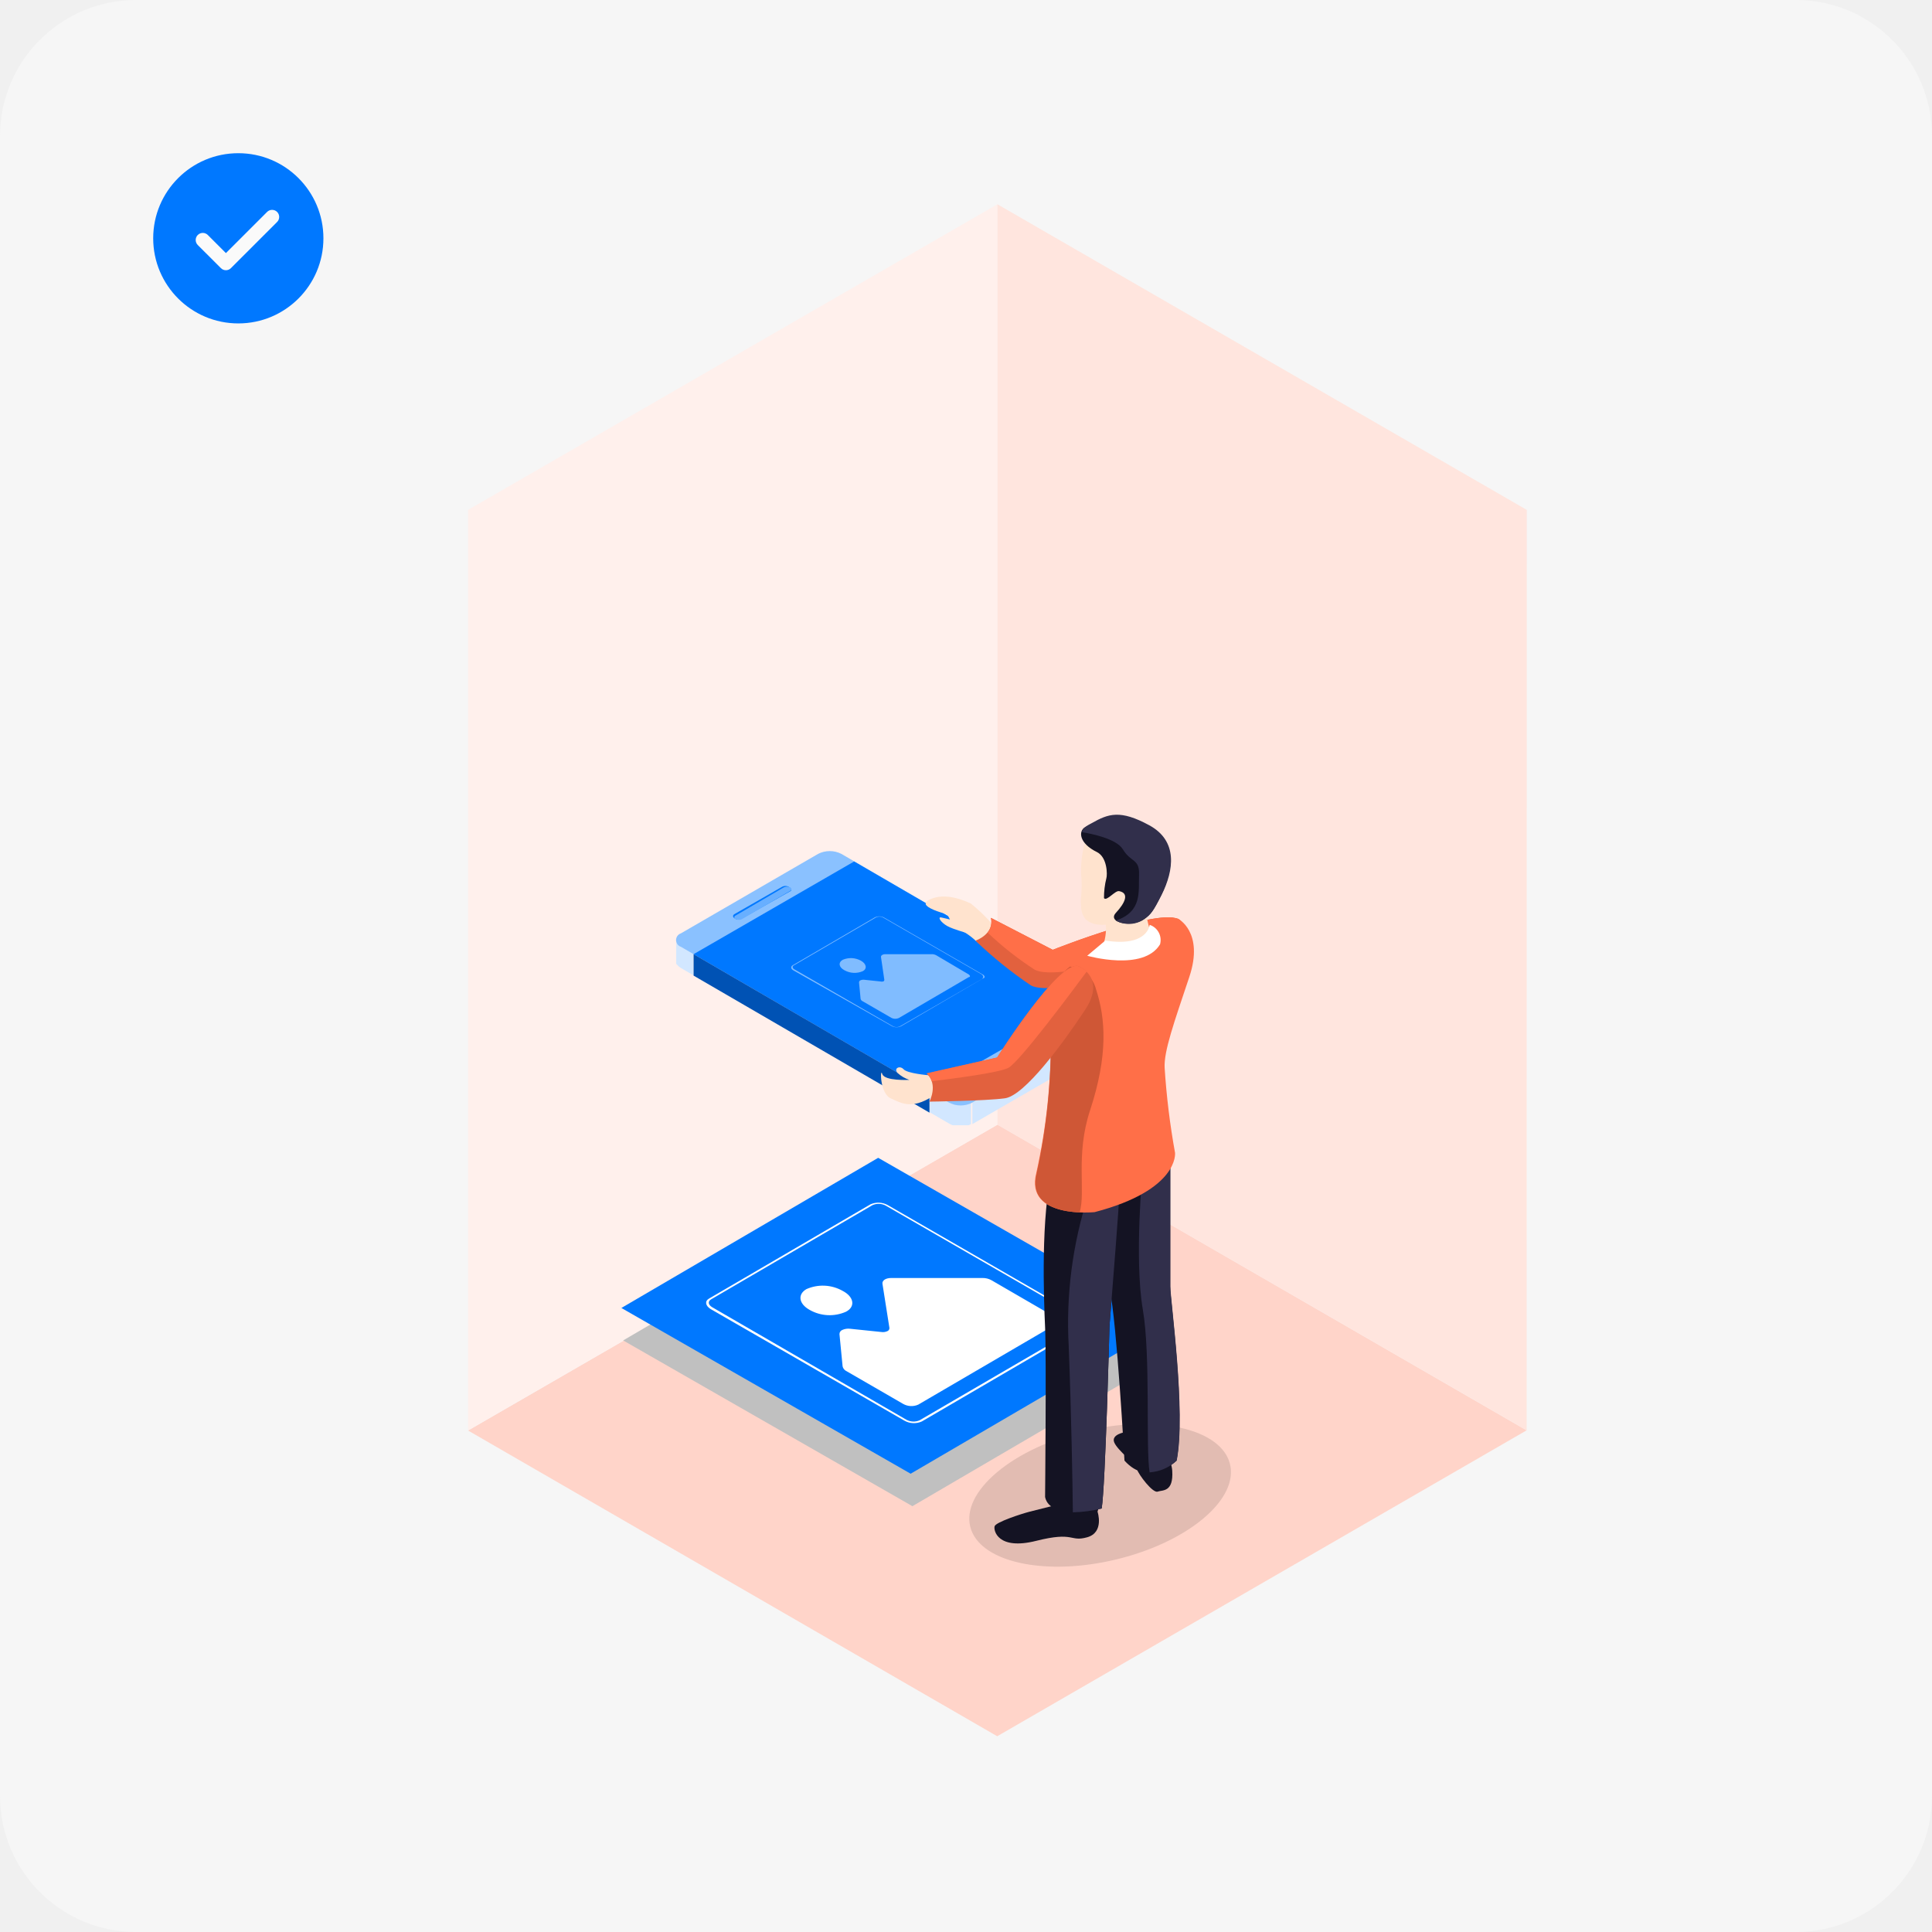
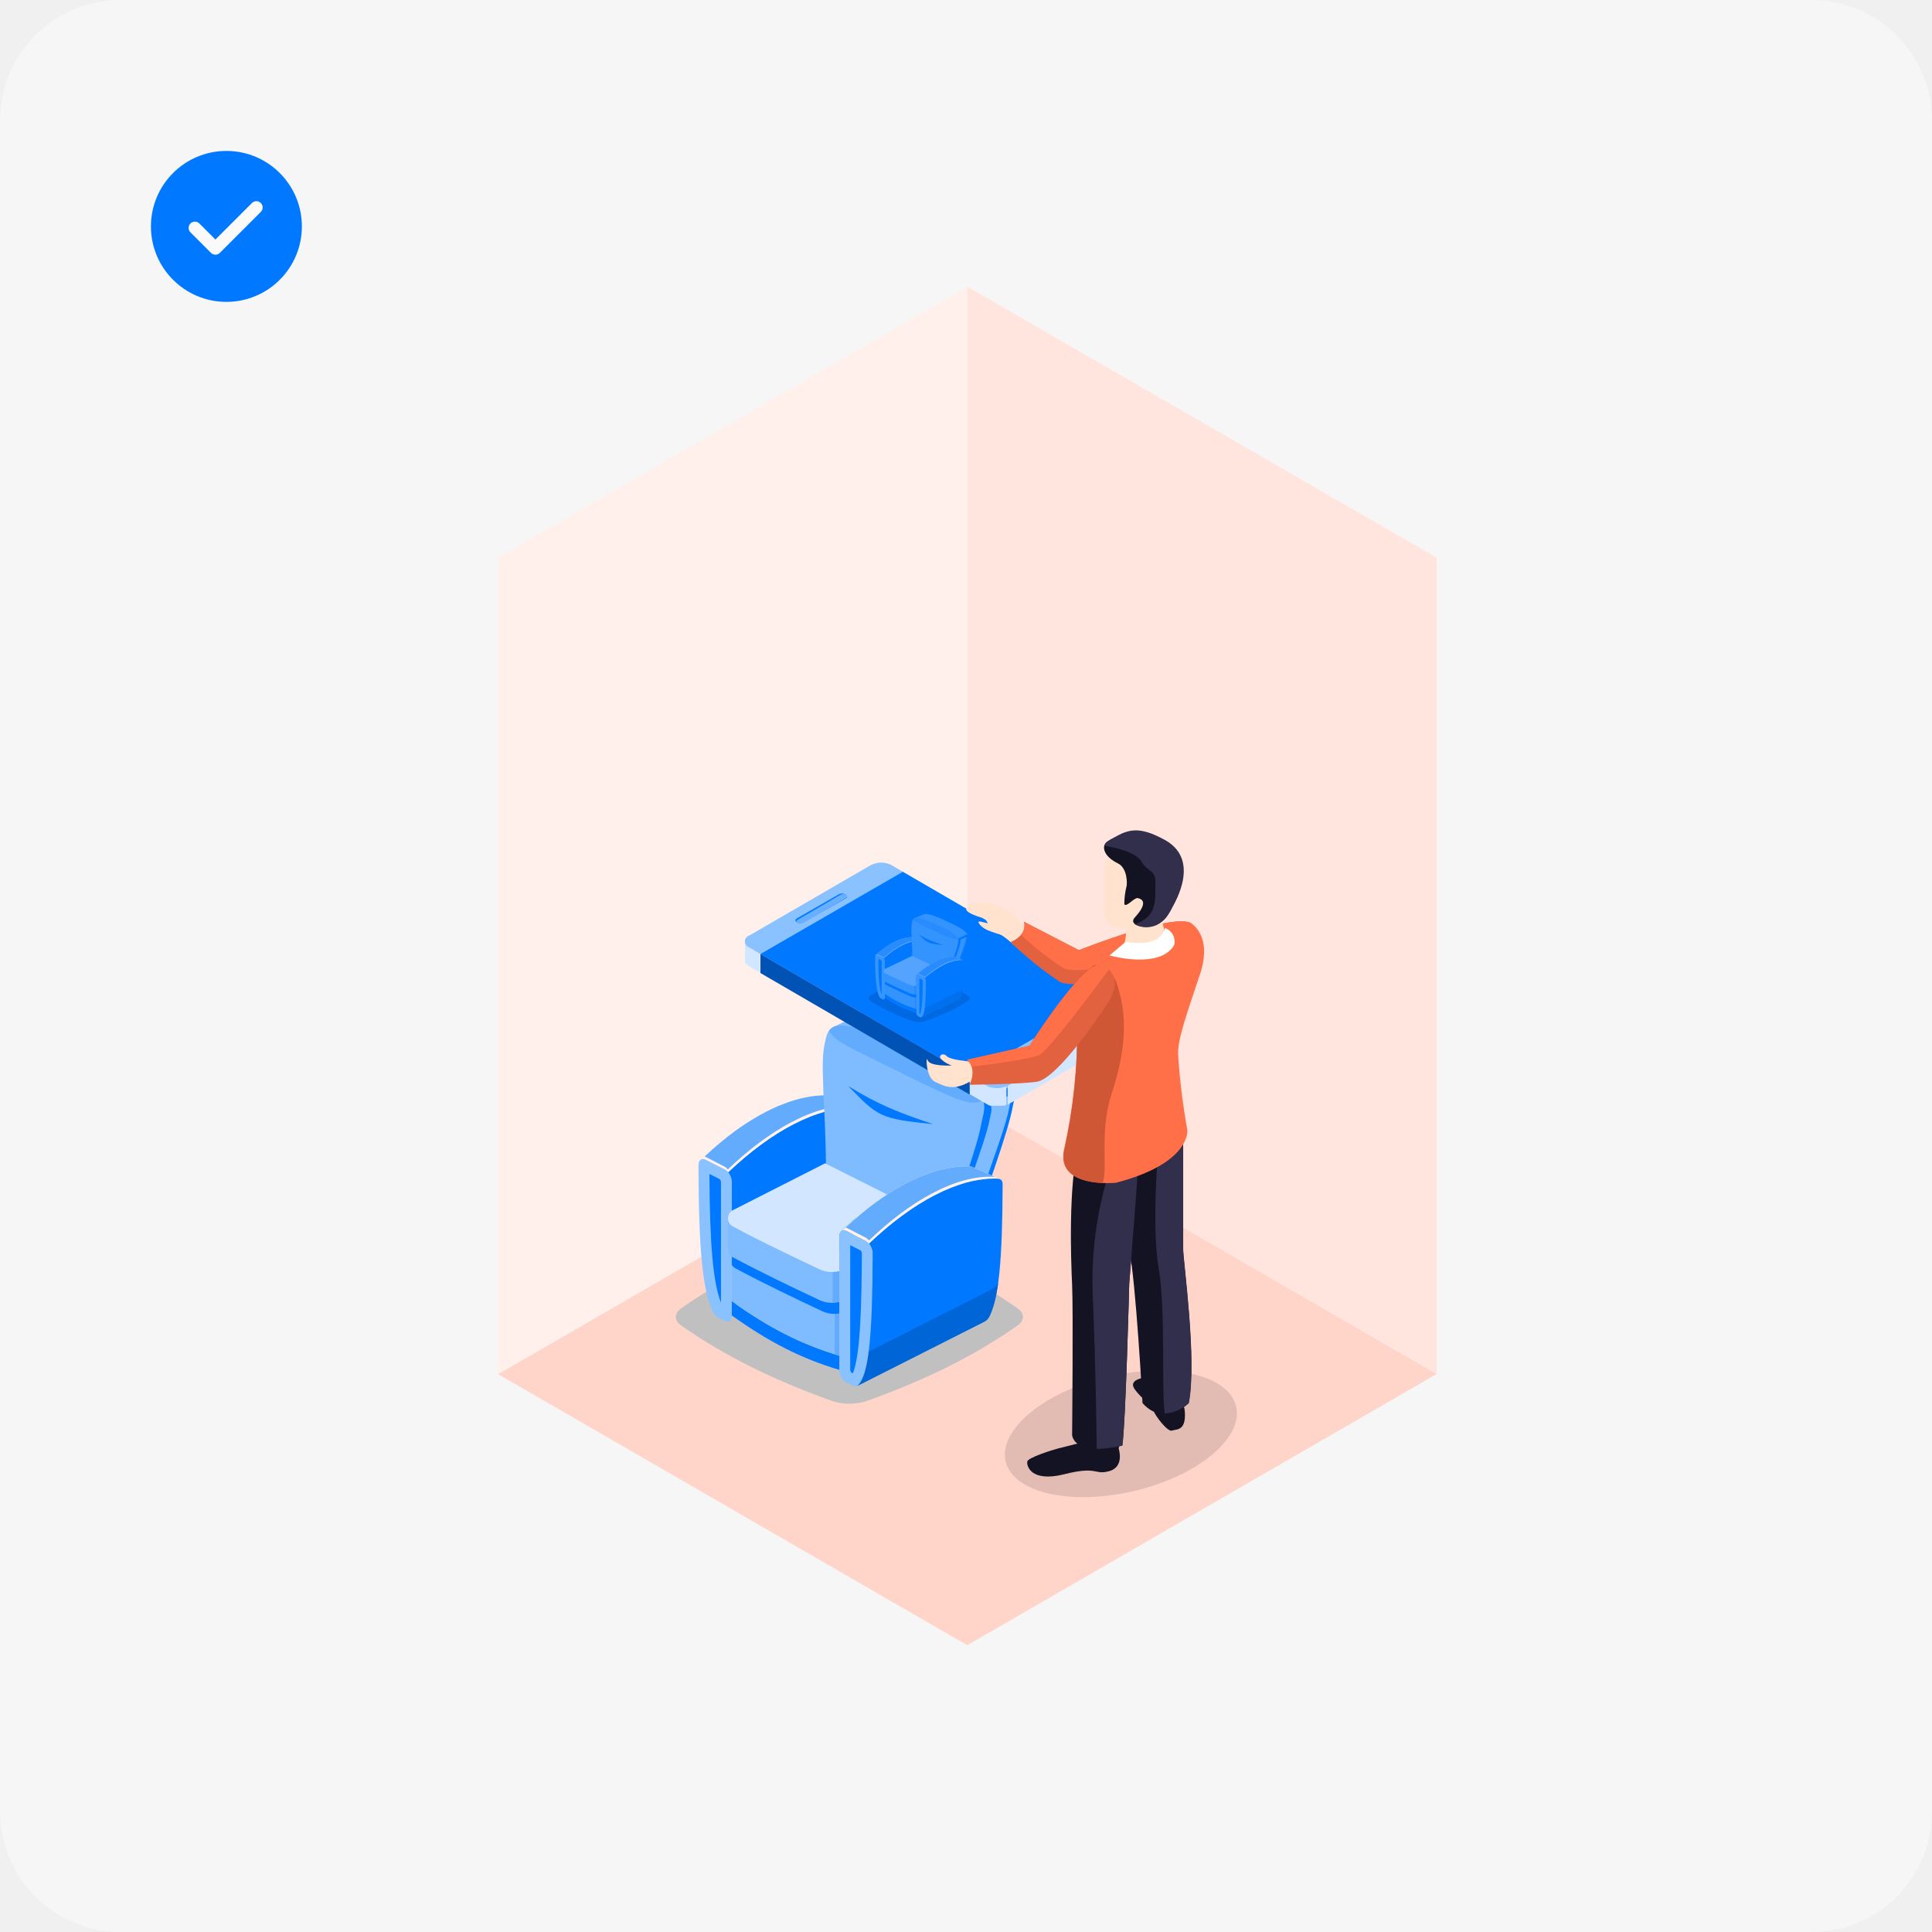
- <svg xmlns="http://www.w3.org/2000/svg" width="100%" viewBox="0 0 227 227" fill="none">
-   <rect width="227" height="227" rx="16" fill="#F6F6F6" />
+ <svg xmlns="http://www.w3.org/2000/svg" width="100%" viewBox="0 0 256 256" fill="none">
+   <rect width="256" height="256" rx="16" fill="#F6F6F6" />
  <g clip-path="url(#clip0)">
-     <path fill-rule="evenodd" clip-rule="evenodd" d="M55 168.081L117.205 132.137L179.373 168.056L117.168 204L55 168.081Z" fill="#FFD4C9" />
-     <path fill-rule="evenodd" clip-rule="evenodd" d="M55 59.907L117.192 24V132.149L55 168.056V59.907Z" fill="#FFF0EC" />
-     <path fill-rule="evenodd" clip-rule="evenodd" d="M179.373 168.056L117.192 132.149V24L179.385 59.907L179.373 168.056Z" fill="#FFE5DE" />
-     <path d="M103.378 139.851L137.365 159.327L107.204 176.969L73.217 157.493L103.378 139.851Z" fill="#C0C0C0" />
-     <path d="M79.452 110.461C79.442 110.526 79.442 110.591 79.452 110.656C79.476 110.721 79.509 110.783 79.549 110.84C79.596 110.903 79.649 110.96 79.708 111.011L79.843 111.109L79.965 111.194L81.457 112.062V114.581L79.965 113.713L79.867 113.639L79.733 113.542L79.611 113.407L79.452 113.248V113.175C79.448 113.138 79.448 113.101 79.452 113.065V110.571V110.461Z" fill="#D2E7FF" />
-     <path d="M130.372 120.241C130.528 120.17 130.662 120.06 130.761 119.92C130.859 119.78 130.919 119.617 130.934 119.447V121.965C130.918 122.137 130.856 122.301 130.755 122.441C130.654 122.58 130.518 122.691 130.36 122.76L114.246 132.076V129.557L130.372 120.241Z" fill="#D2E7FF" />
-     <path d="M111.52 129.557C111.641 129.626 111.768 129.684 111.899 129.728H113.525L113.794 129.643L114.088 129.508V132.076L113.806 132.21H111.936C111.804 132.165 111.678 132.108 111.557 132.039L109.246 130.694V128.212L111.52 129.557Z" fill="#D2E7FF" />
-     <path d="M80.002 109.666C79.836 109.721 79.692 109.827 79.59 109.969C79.489 110.11 79.434 110.28 79.434 110.455C79.434 110.629 79.489 110.799 79.59 110.94C79.692 111.082 79.836 111.188 80.002 111.243L81.493 112.111L109.197 128.212L111.507 129.557C111.93 129.773 112.397 129.885 112.871 129.885C113.345 129.885 113.812 129.773 114.234 129.557L130.372 120.241C130.537 120.186 130.681 120.08 130.783 119.939C130.885 119.797 130.94 119.627 130.94 119.453C130.94 119.278 130.885 119.108 130.783 118.967C130.681 118.825 130.537 118.719 130.372 118.664L98.854 100.325C98.432 100.11 97.965 99.997 97.491 99.997C97.017 99.997 96.549 100.11 96.127 100.325L80.002 109.666Z" fill="#8AC1FF" />
-     <path d="M81.493 112.111L109.209 128.213L128.073 117.319L100.358 101.218L81.493 112.111Z" fill="#0078FF" />
-     <path d="M86.273 107.416C86.078 107.539 86.066 107.771 86.359 107.93C86.457 107.996 86.569 108.038 86.686 108.05C86.803 108.063 86.922 108.047 87.031 108.003L92.9 104.69C93.108 104.568 92.9 104.299 92.643 104.177C92.531 104.121 92.408 104.092 92.282 104.092C92.157 104.092 92.034 104.121 91.922 104.177L86.273 107.416Z" fill="#0078FF" />
-     <path d="M86.445 107.563C86.397 107.575 86.354 107.602 86.324 107.641C86.293 107.68 86.276 107.728 86.276 107.777C86.276 107.826 86.293 107.874 86.324 107.913C86.354 107.952 86.397 107.979 86.445 107.991C86.559 108.048 86.684 108.078 86.812 108.078C86.939 108.078 87.065 108.048 87.178 107.991L92.815 104.69C92.863 104.678 92.905 104.651 92.936 104.612C92.966 104.573 92.983 104.525 92.983 104.476C92.983 104.427 92.966 104.379 92.936 104.34C92.905 104.301 92.863 104.274 92.815 104.262C92.703 104.206 92.579 104.177 92.454 104.177C92.329 104.177 92.205 104.206 92.093 104.262L86.445 107.563Z" fill="#68AFFF" />
-     <path d="M81.493 112.111V114.63L109.209 130.731V128.212L81.493 112.111Z" fill="#0052B4" />
-     <path d="M116.605 108.602C115.833 107.712 114.982 106.894 114.063 106.157C113.488 105.9 111.104 104.751 109.172 105.717C108.133 106.23 109.368 106.817 111.018 107.282C111.439 107.312 111.845 107.451 112.196 107.684C112.548 107.918 112.832 108.238 113.023 108.614C113.59 109.505 114.31 110.287 115.151 110.925C115.725 111.341 116.605 108.602 116.605 108.602Z" fill="#FFE3CE" />
-     <path d="M115.029 110.876C114.306 110.168 113.482 109.57 112.583 109.104C111.495 108.749 111.752 107.551 111.006 107.343C109.723 106.989 108.671 106.512 108.769 106.121C109.723 106.463 110.664 105.436 112.755 107.05C113.838 108.034 114.787 109.156 115.579 110.387C115.31 110.803 115.249 111.035 115.029 110.876Z" fill="#FFE3CE" />
-     <path d="M115.664 110.253C115.664 110.253 112.522 109.36 111.605 108.957C110.688 108.553 110.223 107.881 110.456 107.795C110.688 107.71 113.451 108.774 113.549 107.722C113.61 107.135 115.248 110.033 115.664 110.253Z" fill="#FFE3CE" />
-     <path d="M138.784 108.285C138.784 108.285 140.74 111.341 136.338 113.04C131.937 114.74 123.294 116.916 121.142 115.791C118.818 114.226 116.634 112.463 114.613 110.522C114.613 110.522 116.838 109.788 116.435 107.844L123.697 111.598C123.697 111.598 137.475 106.121 138.784 108.285Z" fill="#E2613E" />
-     <path d="M138.783 108.285C137.463 106.121 123.684 111.598 123.684 111.598L116.422 107.844C116.5 108.143 116.507 108.456 116.441 108.758C116.375 109.06 116.239 109.342 116.043 109.58C117.746 111.199 119.596 112.657 121.569 113.933C123.721 115.082 132.328 112.881 136.741 111.182C137.716 110.877 138.571 110.274 139.186 109.458C139.13 109.044 138.993 108.646 138.783 108.285Z" fill="#FF6F48" />
+     <path fill-rule="evenodd" clip-rule="evenodd" d="M66 182.081L128.205 146.137L190.373 182.056L128.168 218L66 182.081Z" fill="#FFD4C9" />
+     <path fill-rule="evenodd" clip-rule="evenodd" d="M66 73.907L128.192 38V146.149L66 182.056V73.907Z" fill="#FFF0EC" />
+     <path fill-rule="evenodd" clip-rule="evenodd" d="M190.374 182.056L128.193 146.149V38L190.386 73.907L190.374 182.056Z" fill="#FFE5DE" />
+     <g clip-path="url(#clip1)">
+       <path d="M134.816 175.645C129.184 179.595 122.751 182.815 114.85 185.631C113.481 186.12 111.63 186.12 110.255 185.631C102.348 182.815 95.921 179.595 90.282 175.645C89.304 174.96 89.304 174.035 90.282 173.35C95.914 169.4 102.348 166.18 110.248 163.364C111.617 162.875 113.468 162.875 114.844 163.364C122.744 166.18 129.178 169.4 134.81 173.35C135.794 174.035 135.794 174.96 134.816 175.645Z" fill="#C0C0C0" />
+       <path d="M113.397 146.758C108.235 146.644 102.257 149.853 96.43 155.381L94.894 174.232L111.781 165.692C112.046 165.561 112.289 165.277 112.451 164.927C113.608 162.412 114.122 158.098 114.154 147.496C114.149 146.901 113.808 146.769 113.397 146.758Z" fill="#0078FF" />
+       <path d="M92.738 153.757C98.571 148.235 104.549 145.02 109.706 145.135C109.83 145.135 109.944 145.151 110.046 145.184C110.29 145.26 113.76 146.819 113.76 146.819C113.652 146.78 113.527 146.764 113.392 146.758C108.23 146.644 102.252 149.853 96.425 155.381L92.738 153.757Z" fill="#FFF2E5" />
+       <path d="M110.052 145.184C109.949 145.151 109.836 145.135 109.711 145.135C105.938 145.047 101.733 146.747 97.463 149.82C96.1 150.821 94.733 151.958 93.365 153.232C93.392 153.243 93.414 153.248 93.441 153.259L96.008 154.582C96.165 154.664 96.317 154.796 96.446 154.954C101.738 149.869 107.944 146.212 113.117 146.529C112.106 146.075 110.225 145.244 110.052 145.184Z" fill="#63ABFC" />
+       <path d="M93.479 153.658L96.046 154.96C96.56 155.217 96.976 155.96 96.976 156.616V174.309C96.976 174.965 96.56 175.288 96.046 175.031L95.181 174.593C94.889 174.446 94.619 174.134 94.441 173.746C93.149 170.946 92.587 166.162 92.549 154.391C92.549 153.729 92.965 153.401 93.479 153.658Z" fill="#8AC1FF" />
+       <path d="M95.533 172.625C94.49 169.913 94.058 165.085 93.998 155.555L95.371 156.25C95.441 156.321 95.533 156.507 95.533 156.622V172.625Z" fill="#0078FF" />
+       <path d="M125.035 137.464C118.765 134.397 116.046 133.686 114.706 134.107C114.522 134.167 110.495 136.021 110.36 136.124C109.722 136.606 128.403 164.347 128.403 164.347C130.841 157.486 133.614 149.782 134.16 146.753C134.706 143.735 136.257 142.948 125.035 137.464Z" fill="#7FBBFF" />
+       <path d="M119.631 151.16C124.058 157.896 128.404 164.353 128.404 164.353C130.842 157.491 133.615 149.788 134.161 146.759C134.382 145.523 134.771 144.659 134.388 143.697L119.631 151.16Z" fill="#0078FF" />
+       <path d="M121.019 139.405C109.797 133.921 109.77 135.742 109.187 138.76C108.603 141.778 109.77 150.755 109.349 158.645L124.36 166.239C126.797 159.378 129.457 152.073 129.997 149.05C130.549 146.021 132.241 144.889 121.019 139.405Z" fill="#7FBBFF" />
+       <path d="M130.252 145.774C129.69 144.304 127.528 142.587 121.02 139.405C113.095 135.534 110.755 135.304 109.857 136.567C110.366 137.89 112.739 138.858 118.939 141.936C126.587 145.736 128.89 146.737 130.252 145.774Z" fill="#63ABFC" />
+       <path d="M133.819 145.107L131.273 146.398C131.521 147.054 131.256 147.628 131.116 148.41C130.867 149.804 129.883 152.68 128.775 155.813C129.602 157.048 130.132 157.836 130.132 157.836C131.635 153.609 133.343 148.858 133.678 146.994C133.813 146.234 134.056 145.703 133.819 145.107Z" fill="#7FBBFF" />
+       <path d="M112.398 143.91C116.366 148.011 116.647 148.235 123.631 148.956C119.166 147.447 116.404 146.403 112.398 143.91Z" fill="#0078FF" />
+       <path d="M132.096 156.168C126.934 156.053 120.956 159.263 115.129 164.79L113.594 183.642L130.48 175.102C130.745 174.971 130.988 174.686 131.151 174.336C132.307 171.821 132.821 167.508 132.853 156.906C132.848 156.31 132.507 156.179 132.096 156.168Z" fill="#0078FF" />
+       <path d="M131.405 170.854L113.913 179.7L113.594 183.637L130.48 175.096C130.745 174.965 130.988 174.681 131.151 174.331C131.626 173.303 131.988 171.975 132.259 170.039C132.01 170.405 131.718 170.695 131.405 170.854Z" fill="#0065D6" />
+       <path d="M114.712 164.402L112.145 163.101C111.631 162.844 111.215 163.166 111.215 163.823V181.515C111.215 182.171 111.631 182.915 112.145 183.172L113.009 183.609C113.301 183.757 113.572 183.719 113.75 183.511C115.036 182.018 115.604 177.803 115.636 166.064C115.642 165.408 115.226 164.659 114.712 164.402Z" fill="#8AC1FF" />
+       <path d="M128.75 154.593C128.647 154.561 128.533 154.544 128.409 154.544C123.263 154.429 117.301 157.622 111.49 163.117C111.658 162.986 111.89 162.97 112.144 163.101L114.712 164.402C114.869 164.484 115.02 164.615 115.15 164.768C120.971 159.257 126.944 156.053 132.096 156.168C132.225 156.174 132.355 156.184 132.463 156.228C132.463 156.228 128.993 154.67 128.75 154.593Z" fill="#FFF2E5" />
+       <path d="M128.749 154.593C128.646 154.561 128.533 154.544 128.408 154.544C124.635 154.457 120.43 156.157 116.16 159.23C114.798 160.23 113.43 161.368 112.062 162.642C112.09 162.652 112.111 162.658 112.138 162.669L114.711 163.997C114.868 164.079 115.019 164.211 115.149 164.369C120.435 159.274 126.641 155.616 131.819 155.938C130.798 155.485 128.922 154.648 128.749 154.593Z" fill="#63ABFC" />
+       <path d="M112.82 181.881C112.75 181.81 112.658 181.624 112.658 181.51V164.992L114.037 165.687C114.107 165.758 114.199 165.955 114.199 166.059C114.177 172.68 114.015 179.602 113.004 181.974L112.82 181.881Z" fill="#0078FF" />
+       <path d="M111.214 179.634C106.214 178.147 101.971 175.998 96.971 172.428C96.971 173.177 96.971 173.555 96.971 174.309C101.971 177.874 106.214 180.023 111.214 181.515C111.214 180.761 111.214 180.389 111.214 179.634Z" fill="#0078FF" />
+       <path d="M111.214 172.171C106.36 169.908 102.106 167.814 96.971 164.965C96.971 165.714 96.971 171.674 96.971 172.428C101.971 175.993 106.214 178.142 111.214 179.634C111.214 178.885 111.214 172.926 111.214 172.171Z" fill="#7FBBFF" />
+       <path d="M110.588 171.876V179.437C110.799 179.503 111.004 179.569 111.215 179.629V172.171C111.004 172.073 110.799 171.974 110.588 171.876Z" fill="#63ABFC" />
+       <path d="M96.97 167.605C97.073 167.78 97.224 167.933 97.424 168.043C101.132 170.049 105.349 172.039 108.916 173.729C109.641 174.068 110.441 174.172 111.208 174.035C111.208 173.127 111.208 172.406 111.208 172.176C106.354 169.913 102.1 167.819 96.965 164.97C96.97 165.26 96.97 166.348 96.97 167.605Z" fill="#0078FF" />
+       <path d="M111.213 166.294L96.467 161.537C96.462 161.619 96.462 165.561 96.467 165.638C96.505 166.015 96.71 166.376 97.094 166.584C100.802 168.59 105.018 170.58 108.586 172.27C109.413 172.658 110.343 172.734 111.213 172.505V166.294Z" fill="#7FBBFF" />
+       <path d="M110.336 166.01V172.62C110.633 172.609 110.925 172.57 111.212 172.494V166.294L110.336 166.01Z" fill="#63ABFC" />
+       <path d="M111.213 163.822C111.213 163.527 111.299 163.303 111.44 163.166H111.434C113.467 161.242 115.515 159.596 117.542 158.278L109.331 154.145L97.115 160.351C96.25 160.788 96.234 162.035 97.088 162.499C100.796 164.506 105.013 166.496 108.58 168.185C109.407 168.574 110.337 168.65 111.207 168.421V163.822H111.213Z" fill="#D2E7FF" />
+     </g>
+     <path d="M98.718 124.763C98.709 124.828 98.709 124.894 98.718 124.959C98.743 125.024 98.776 125.086 98.816 125.142C98.862 125.206 98.915 125.263 98.975 125.314L99.109 125.411L99.232 125.497L100.723 126.365V128.884L99.232 128.015L99.134 127.942L98.999 127.844L98.877 127.71L98.718 127.551V127.478C98.715 127.441 98.715 127.404 98.718 127.368V124.873V124.763Z" fill="#D2E7FF" />
+     <path d="M149.639 134.544C149.795 134.473 149.929 134.362 150.028 134.223C150.127 134.083 150.187 133.92 150.202 133.749V136.268C150.186 136.439 150.124 136.604 150.023 136.743C149.922 136.883 149.785 136.993 149.627 137.062L133.514 146.378V143.86L149.639 134.544Z" fill="#D2E7FF" />
+     <path d="M130.788 143.86C130.908 143.929 131.035 143.986 131.167 144.031H132.793L133.062 143.946L133.355 143.811V146.378L133.074 146.513H131.203C131.072 146.468 130.945 146.41 130.824 146.342L128.514 144.997V142.515L130.788 143.86Z" fill="#D2E7FF" />
+     <path d="M99.269 123.969C99.104 124.024 98.96 124.13 98.858 124.271C98.756 124.413 98.701 124.583 98.701 124.757C98.701 124.932 98.756 125.102 98.858 125.243C98.96 125.385 99.104 125.491 99.269 125.546L100.761 126.414L128.464 142.515L130.775 143.86C131.197 144.076 131.664 144.188 132.138 144.188C132.612 144.188 133.079 144.076 133.501 143.86L149.639 134.544C149.805 134.489 149.949 134.383 150.051 134.241C150.153 134.1 150.207 133.93 150.207 133.755C150.207 133.581 150.153 133.411 150.051 133.269C149.949 133.128 149.805 133.022 149.639 132.967L118.121 114.628C117.699 114.413 117.232 114.3 116.758 114.3C116.284 114.3 115.817 114.413 115.395 114.628L99.269 123.969Z" fill="#8AC1FF" />
+     <path d="M100.762 126.414L128.478 142.515L147.342 131.622L119.626 115.521L100.762 126.414Z" fill="#0078FF" />
+     <path d="M105.542 121.719C105.346 121.841 105.334 122.074 105.628 122.233C105.725 122.299 105.837 122.34 105.955 122.353C106.072 122.366 106.19 122.35 106.3 122.306L112.168 118.993C112.376 118.871 112.168 118.602 111.912 118.479C111.8 118.423 111.676 118.394 111.551 118.394C111.426 118.394 111.302 118.423 111.19 118.479L105.542 121.719Z" fill="#0078FF" />
+     <path d="M105.712 121.866C105.663 121.877 105.621 121.905 105.59 121.944C105.56 121.982 105.543 122.03 105.543 122.08C105.543 122.129 105.56 122.177 105.59 122.216C105.621 122.255 105.663 122.282 105.712 122.294C105.825 122.351 105.951 122.38 106.078 122.38C106.206 122.38 106.331 122.351 106.445 122.294L112.081 118.993C112.129 118.981 112.172 118.954 112.203 118.915C112.233 118.876 112.25 118.828 112.25 118.779C112.25 118.729 112.233 118.681 112.203 118.643C112.172 118.604 112.129 118.576 112.081 118.565C111.969 118.509 111.846 118.48 111.72 118.48C111.595 118.48 111.472 118.509 111.36 118.565L105.712 121.866Z" fill="#68AFFF" />
+     <path d="M100.762 126.414V128.932L128.478 145.034V142.515L100.762 126.414Z" fill="#0052B4" />
+     <g opacity="0.4" clip-path="url(#clip2)">
+       <path d="M128.285 132.592C126.642 133.682 124.766 134.57 122.462 135.347C122.062 135.482 121.522 135.482 121.121 135.347C118.815 134.57 116.94 133.682 115.296 132.592C115.011 132.403 115.011 132.148 115.296 131.959C116.939 130.87 118.815 129.981 121.119 129.204C121.519 129.07 122.059 129.07 122.46 129.204C124.764 129.981 126.64 130.87 128.283 131.959C128.57 132.148 128.57 132.403 128.285 132.592Z" fill="#0052B4" />
+       <path d="M122.037 124.624C120.532 124.592 118.788 125.477 117.088 127.002L116.641 132.203L121.566 129.847C121.643 129.811 121.714 129.732 121.761 129.636C122.099 128.942 122.249 127.752 122.258 124.827C122.256 124.663 122.157 124.627 122.037 124.624Z" fill="#0078FF" />
+       <path d="M116.012 126.554C117.713 125.031 119.457 124.144 120.961 124.176C120.997 124.176 121.03 124.18 121.06 124.189C121.131 124.21 122.143 124.64 122.143 124.64C122.111 124.63 122.075 124.625 122.036 124.624C120.53 124.592 118.786 125.477 117.087 127.002L116.012 126.554Z" fill="#FFF2E5" />
+       <path d="M121.062 124.189C121.032 124.18 120.999 124.176 120.963 124.176C119.862 124.152 118.636 124.621 117.39 125.468C116.993 125.744 116.594 126.058 116.195 126.409C116.203 126.412 116.21 126.414 116.217 126.417L116.966 126.782C117.012 126.805 117.056 126.841 117.094 126.885C118.637 125.482 120.447 124.473 121.956 124.56C121.661 124.435 121.113 124.206 121.062 124.189Z" fill="#63ABFC" />
+       <path d="M116.228 126.527L116.977 126.886C117.127 126.957 117.248 127.162 117.248 127.343V132.224C117.248 132.405 117.127 132.494 116.977 132.423L116.725 132.302C116.64 132.262 116.561 132.176 116.509 132.068C116.132 131.296 115.968 129.976 115.957 126.729C115.957 126.547 116.078 126.456 116.228 126.527Z" fill="#8AC1FF" />
+       <path d="M116.827 131.759C116.522 131.011 116.396 129.679 116.379 127.051L116.779 127.242C116.8 127.262 116.827 127.313 116.827 127.345V131.759Z" fill="#0078FF" />
+       <path d="M125.434 122.06C123.605 121.213 122.812 121.017 122.421 121.134C122.367 121.15 121.193 121.661 121.153 121.69C120.967 121.823 126.416 129.476 126.416 129.476C127.127 127.583 127.936 125.458 128.095 124.622C128.254 123.79 128.706 123.572 125.434 122.06Z" fill="#7FBBFF" />
+       <path d="M123.855 125.838C125.147 127.696 126.414 129.477 126.414 129.477C127.125 127.584 127.934 125.459 128.093 124.624C128.158 124.283 128.271 124.045 128.16 123.779L123.855 125.838Z" fill="#0078FF" />
+       <path d="M124.262 122.595C120.989 121.082 120.981 121.584 120.81 122.417C120.64 123.25 120.981 125.726 120.858 127.903L125.236 129.998C125.947 128.105 126.723 126.09 126.88 125.256C127.041 124.42 127.535 124.108 124.262 122.595Z" fill="#7FBBFF" />
+       <path d="M126.954 124.352C126.79 123.947 126.16 123.473 124.261 122.595C121.95 121.527 121.268 121.464 121.006 121.812C121.154 122.177 121.846 122.444 123.655 123.293C125.885 124.342 126.557 124.618 126.954 124.352Z" fill="#63ABFC" />
+       <path d="M127.994 124.168L127.252 124.524C127.324 124.705 127.247 124.864 127.206 125.079C127.134 125.464 126.847 126.257 126.523 127.121C126.765 127.462 126.919 127.679 126.919 127.679C127.357 126.514 127.856 125.203 127.953 124.689C127.993 124.479 128.064 124.333 127.994 124.168Z" fill="#7FBBFF" />
+       <path d="M121.746 123.838C122.903 124.969 122.985 125.031 125.022 125.23C123.72 124.814 122.914 124.526 121.746 123.838Z" fill="#0078FF" />
+       <path d="M127.49 127.219C125.985 127.188 124.241 128.073 122.541 129.598L122.094 134.798L127.019 132.442C127.096 132.406 127.167 132.328 127.214 132.231C127.552 131.537 127.702 130.347 127.711 127.423C127.71 127.259 127.61 127.222 127.49 127.219Z" fill="#0078FF" />
+       <path d="M127.289 131.271L122.187 133.711L122.094 134.797L127.019 132.441C127.096 132.405 127.167 132.326 127.214 132.23C127.353 131.946 127.459 131.58 127.538 131.046C127.465 131.147 127.38 131.227 127.289 131.271Z" fill="#0065D6" />
+       <path d="M122.42 129.491L121.672 129.132C121.522 129.061 121.4 129.15 121.4 129.331V134.212C121.4 134.393 121.522 134.598 121.672 134.669L121.924 134.789C122.009 134.83 122.088 134.819 122.14 134.762C122.515 134.35 122.681 133.188 122.69 129.949C122.692 129.768 122.57 129.562 122.42 129.491Z" fill="#8AC1FF" />
+       <path d="M126.514 126.785C126.485 126.776 126.451 126.771 126.415 126.771C124.914 126.74 123.175 127.62 121.48 129.136C121.529 129.1 121.597 129.096 121.671 129.132L122.42 129.491C122.466 129.513 122.51 129.55 122.548 129.592C124.246 128.071 125.988 127.188 127.49 127.219C127.528 127.221 127.566 127.224 127.598 127.236C127.598 127.236 126.585 126.806 126.514 126.785Z" fill="#FFF2E5" />
+       <path d="M126.515 126.785C126.485 126.776 126.452 126.771 126.416 126.771C125.316 126.747 124.089 127.216 122.843 128.064C122.446 128.34 122.047 128.654 121.648 129.005C121.656 129.008 121.663 129.01 121.671 129.013L122.421 129.379C122.467 129.402 122.511 129.438 122.549 129.482C124.091 128.076 125.9 127.067 127.411 127.156C127.113 127.031 126.566 126.8 126.515 126.785Z" fill="#63ABFC" />
+       <path d="M121.868 134.313C121.847 134.293 121.82 134.242 121.82 134.21V129.654L122.222 129.845C122.243 129.865 122.27 129.919 122.27 129.948C122.263 131.774 122.216 133.684 121.921 134.338L121.868 134.313Z" fill="#0078FF" />
+       <path d="M121.402 133.693C119.944 133.283 118.706 132.69 117.248 131.705C117.248 131.912 117.248 132.016 117.248 132.224C118.706 133.207 119.944 133.8 121.402 134.212C121.402 134.004 121.402 133.901 121.402 133.693Z" fill="#0078FF" />
+       <path d="M121.402 131.634C119.987 131.01 118.746 130.432 117.248 129.646C117.248 129.853 117.248 131.497 117.248 131.705C118.706 132.688 119.944 133.281 121.402 133.693C121.402 133.486 121.402 131.842 121.402 131.634Z" fill="#7FBBFF" />
+       <path d="M121.219 131.553V133.639C121.28 133.657 121.34 133.675 121.402 133.691V131.634C121.34 131.607 121.28 131.58 121.219 131.553Z" fill="#63ABFC" />
+       <path d="M117.248 130.376C117.278 130.424 117.322 130.467 117.38 130.497C118.462 131.05 119.691 131.599 120.732 132.065C120.943 132.159 121.176 132.188 121.4 132.15C121.4 131.9 121.4 131.7 121.4 131.637C119.985 131.013 118.744 130.435 117.246 129.649C117.248 129.729 117.248 130.029 117.248 130.376Z" fill="#0078FF" />
+       <path d="M121.402 130.013L117.101 128.7C117.099 128.723 117.099 129.811 117.101 129.832C117.112 129.936 117.172 130.035 117.284 130.093C118.365 130.646 119.595 131.195 120.635 131.661C120.877 131.768 121.148 131.789 121.402 131.726V130.013Z" fill="#7FBBFF" />
+       <path d="M121.146 129.934V131.758C121.233 131.755 121.318 131.744 121.402 131.723V130.013L121.146 129.934Z" fill="#63ABFC" />
+       <path d="M121.401 129.331C121.401 129.25 121.427 129.188 121.468 129.15H121.466C122.059 128.619 122.656 128.165 123.248 127.802L120.853 126.661L117.29 128.373C117.037 128.494 117.033 128.838 117.282 128.966C118.363 129.52 119.593 130.069 120.634 130.535C120.875 130.642 121.146 130.663 121.4 130.599V129.331H121.401Z" fill="#D2E7FF" />
+     </g>
+     <path d="M135.874 122.905C135.102 122.015 134.251 121.197 133.331 120.46C132.756 120.203 130.372 119.054 128.441 120.02C127.402 120.533 128.636 121.12 130.287 121.585C130.708 121.615 131.113 121.754 131.465 121.987C131.816 122.221 132.101 122.541 132.292 122.917C132.858 123.808 133.579 124.59 134.419 125.228C134.994 125.644 135.874 122.905 135.874 122.905Z" fill="#FFE3CE" />
+     <path d="M134.295 125.179C133.572 124.471 132.748 123.873 131.85 123.406C130.762 123.052 131.019 121.854 130.273 121.646C128.989 121.291 127.938 120.815 128.036 120.423C128.989 120.766 129.931 119.739 132.021 121.352C133.104 122.337 134.054 123.459 134.845 124.69C134.576 125.106 134.515 125.338 134.295 125.179Z" fill="#FFE3CE" />
+     <path d="M134.931 124.556C134.931 124.556 131.789 123.663 130.873 123.26C129.956 122.856 129.491 122.184 129.723 122.098C129.956 122.013 132.719 123.076 132.816 122.025C132.878 121.438 134.516 124.336 134.931 124.556Z" fill="#FFE3CE" />
+     <path d="M158.051 122.587C158.051 122.587 160.007 125.644 155.606 127.343C151.205 129.043 142.561 131.219 140.409 130.094C138.086 128.528 135.902 126.765 133.881 124.825C133.881 124.825 136.106 124.091 135.703 122.147L142.965 125.9C142.965 125.9 156.743 120.423 158.051 122.587Z" fill="#E2613E" />
+     <path d="M158.05 122.587C156.73 120.423 142.952 125.9 142.952 125.9L135.69 122.147C135.768 122.446 135.774 122.759 135.709 123.061C135.643 123.362 135.506 123.644 135.311 123.883C137.014 125.502 138.864 126.959 140.837 128.236C142.988 129.385 151.595 127.184 156.009 125.485C156.984 125.18 157.839 124.577 158.454 123.761C158.397 123.347 158.26 122.948 158.05 122.587Z" fill="#FF6F48" />
    <g style="mix-blend-mode:multiply">
-       <path d="M138.735 167.763C145.41 169.266 146.596 174.047 141.375 178.424C136.155 182.8 126.521 185.123 119.797 183.62C113.073 182.116 111.936 177.348 117.156 172.971C122.377 168.594 132.023 166.259 138.735 167.763Z" fill="#E2E2E2" />
+       <path d="M158.001 182.065C164.677 183.569 165.862 188.349 160.642 192.726C155.422 197.103 145.788 199.426 139.064 197.922C132.339 196.419 131.202 191.65 136.423 187.274C141.643 182.897 151.289 180.562 158.001 182.065Z" fill="#E2E2E2" />
    </g>
-     <path d="M103.182 136.037L137.17 155.513L106.996 173.154L73.009 153.679L103.182 136.037Z" fill="#0078FF" />
-     <path d="M132.218 168.264C132.218 168.264 130.507 168.521 130.922 169.487C131.338 170.453 133.368 171.932 133.575 172.604C133.783 173.277 135.446 175.465 136.021 175.257C136.595 175.049 137.891 175.355 137.732 172.812C137.573 170.269 134.468 168.154 132.218 168.264Z" fill="#141323" />
-     <path d="M128.953 177.605C128.953 177.605 129.785 180.05 127.731 180.624C125.677 181.199 126.276 179.903 121.752 181.04C117.229 182.177 116.715 179.817 116.862 179.328C117.009 178.839 119.98 177.874 120.97 177.617L123.831 176.896H129.186L128.953 177.605Z" fill="#141323" />
-     <path d="M137.487 134.729V151.148C137.487 152.811 139.346 165.904 138.233 171.614C138.233 171.614 135.018 174.841 132.12 171.614C132.12 171.614 131.215 155.231 130.384 151.527C129.553 147.823 129.919 136.477 129.919 136.477L137.487 134.729Z" fill="#141323" />
-     <path d="M127.132 154.755L104.319 141.6C104.01 141.425 103.664 141.325 103.31 141.309C102.955 141.292 102.602 141.358 102.277 141.502L83.303 152.578C82.789 152.872 82.875 153.41 83.486 153.801L106.263 166.919C106.572 167.094 106.918 167.194 107.272 167.211C107.627 167.228 107.98 167.161 108.305 167.017L127.279 155.941C127.792 155.647 127.719 155.109 127.132 154.755ZM127.071 155.794L108.06 166.87C107.808 166.984 107.533 167.036 107.257 167.024C106.981 167.011 106.711 166.933 106.471 166.797L83.682 153.593C83.205 153.312 83.144 152.909 83.535 152.676L102.51 141.6C102.762 141.486 103.037 141.434 103.313 141.447C103.589 141.459 103.858 141.537 104.099 141.673L126.888 154.816C127.365 155.146 127.438 155.562 127.034 155.794H127.071ZM123.819 154.669L116.484 150.415C116.165 150.241 115.807 150.152 115.444 150.158H104.71C104.062 150.158 103.634 150.451 103.683 150.83L104.502 156.026C104.508 156.107 104.487 156.188 104.443 156.256C104.399 156.324 104.334 156.377 104.258 156.405C104.04 156.505 103.798 156.539 103.561 156.503L99.893 156.124C99.581 156.083 99.264 156.13 98.976 156.258C98.873 156.295 98.785 156.363 98.723 156.453C98.662 156.543 98.63 156.651 98.634 156.76L99.001 160.537C99.027 160.66 99.082 160.774 99.161 160.872C99.239 160.97 99.339 161.048 99.453 161.1L106.116 164.951C106.384 165.103 106.684 165.19 106.992 165.205C107.3 165.22 107.607 165.162 107.889 165.037L123.966 155.647C124.394 155.439 124.32 154.975 123.782 154.669H123.819ZM99.013 151.674C98.368 151.308 97.645 151.098 96.904 151.062C96.163 151.026 95.424 151.165 94.746 151.466C93.683 152.089 93.854 153.202 95.138 153.911C95.783 154.277 96.505 154.486 97.246 154.523C97.987 154.559 98.726 154.42 99.404 154.119C100.529 153.532 100.346 152.371 99.013 151.674Z" fill="white" />
-     <path d="M131.851 136.819C131.851 136.819 131.118 146.343 130.36 155.794C130.36 155.794 129.883 174.548 129.443 177.238C129.443 177.238 123.391 178.742 122.792 175.893C122.792 175.893 122.951 159.388 122.792 155.941C122.633 152.493 122.278 142.871 123.648 137.321C125.017 131.77 131.851 136.819 131.851 136.819Z" fill="#141323" />
-     <path d="M129.443 177.238C129.883 174.536 130.36 155.794 130.36 155.794C130.873 149.436 131.362 143.042 131.582 139.546L127.853 140.463C126.015 146.161 125.24 152.15 125.567 158.129C125.885 166.332 126.02 174.401 126.056 177.69C127.199 177.667 128.335 177.515 129.443 177.238Z" fill="#312F4B" />
-     <path d="M138.257 171.614C139.37 165.892 137.512 152.811 137.512 151.148V134.839L134.272 137.284C134.272 137.284 133.245 147.835 134.272 153.838C135.213 159.303 134.602 169.939 135.067 172.995C136.258 172.917 137.385 172.429 138.257 171.614Z" fill="#312F4B" />
-     <path d="M138.392 107.93C138.392 107.93 141.51 109.483 139.737 114.789C137.964 120.095 136.729 123.518 136.84 125.474C137.055 128.82 137.463 132.151 138.062 135.45C138.062 135.45 138.576 139.815 128.612 142.419C128.612 142.419 120.396 143.25 121.753 137.846C122.939 132.53 123.514 127.095 123.465 121.647C123.257 119.569 122.01 115.412 127.206 112.612C132.402 109.813 135.067 107.722 138.392 107.93Z" fill="#FF6F48" />
-     <path d="M123.464 121.647C123.53 127.097 122.972 132.536 121.801 137.859C120.872 141.6 124.528 142.358 126.851 142.455C127.596 140.01 126.337 135.743 128.073 130.474C130.213 123.97 129.907 119.667 128.77 116.207C128.588 115.51 128.198 114.885 127.652 114.416C127.106 113.946 126.43 113.654 125.714 113.578C122.242 116.304 123.244 119.801 123.464 121.647Z" fill="#CF5736" />
-     <path d="M134.7 105.314C134.52 106.842 134.735 108.391 135.324 109.813C136.192 111.39 129.663 112.82 129.504 111.365C129.849 110.501 129.998 109.571 129.939 108.643C129.879 107.715 129.614 106.811 129.162 105.998C128.355 104.519 134.7 105.314 134.7 105.314Z" fill="#FFE3CE" />
-     <path d="M135.287 109.91C134.739 108.653 134.516 107.278 134.639 105.913L129.871 108.272C130.042 108.272 133.258 109.128 133.954 111.439C134.933 111.035 135.605 110.485 135.287 109.91Z" fill="#FFE3CE" />
-     <path d="M127.829 97.954C127.248 99.444 126.974 101.037 127.023 102.636C127.23 104.971 126.888 105.436 127.023 106.475C127.019 107.029 127.205 107.568 127.548 108.003C128.27 108.7 129.749 108.957 131.766 108.223C134.211 107.331 136.754 103.993 135.715 100.986C134.676 97.978 131.485 95.509 127.829 97.954Z" fill="#FFE3CE" />
-     <path d="M135.617 104.238C134.661 102.112 133.532 100.067 132.243 98.125C131.731 97.666 131.159 97.28 130.544 96.976C129.566 97.057 128.629 97.399 127.829 97.966C127.628 98.497 127.461 99.04 127.328 99.592C127.903 100.24 129.089 100.973 129.26 101.524C129.603 102.887 129.53 104.322 129.052 105.644C128.661 106.512 130.275 107.783 129.896 108.541C129.887 108.573 129.887 108.607 129.896 108.639C130.539 108.589 131.173 108.449 131.778 108.223C132.654 107.853 133.446 107.308 134.106 106.623C134.765 105.938 135.28 105.127 135.617 104.238Z" fill="#FFE3CE" />
-     <path d="M127.487 97.196C126.692 97.648 126.766 99.078 128.893 100.118C130.116 100.741 130.116 102.795 129.993 103.186C129.803 103.95 129.708 104.734 129.712 105.521C130.006 105.949 131.008 104.617 131.485 104.702C132.707 104.935 132.218 106.059 131.118 107.245C130.018 108.431 133.025 109.018 134.444 107.979C135.202 107.429 135.47 107.099 136.461 105.13C137.903 102.257 137.977 98.797 134.578 96.963C131.179 95.129 129.455 96.132 127.487 97.196Z" fill="#141323" />
-     <path d="M134.468 107.979C135.226 107.429 135.495 107.099 136.485 105.13C137.927 102.257 138.429 98.809 135.03 96.963C131.631 95.117 130.237 95.594 128.269 96.719C128.086 96.829 127.047 97.281 127.157 97.782C128.232 97.954 131.179 98.54 131.937 99.8C132.878 101.365 133.905 100.863 133.832 102.795C133.758 104.727 134.235 107.111 131.105 108.162C131.626 108.451 132.218 108.587 132.813 108.554C133.408 108.522 133.981 108.322 134.468 107.979Z" fill="#312F4B" />
-     <path d="M129.87 110.51L127.743 112.295C127.743 112.295 134.357 114.19 136.301 110.95C136.429 110.485 136.374 109.988 136.146 109.563C135.919 109.137 135.537 108.815 135.079 108.664C135.079 108.664 134.871 111.304 129.87 110.51Z" fill="white" />
-     <path d="M109.062 126.33C109.062 126.33 106.617 126.134 106.165 125.633C105.713 125.132 104.942 125.547 105.48 126.085C105.875 126.445 106.342 126.716 106.85 126.88C106.85 126.88 103.915 127.039 103.659 126.183C103.402 125.327 103.353 128.469 104.661 129.056C105.969 129.643 107.302 130.535 110.224 128.359C110.19 127.957 110.069 127.566 109.868 127.216C109.668 126.865 109.393 126.562 109.062 126.33Z" fill="#FFE3CE" />
-     <path d="M126.765 113.542C126.765 113.542 130.005 114.85 127.487 118.664C124.968 122.479 120.408 128.726 118.073 129.044C115.738 129.362 109.197 129.435 109.197 129.435C109.197 129.435 110.285 127.43 108.879 126.134L117.156 124.251C117.156 124.251 124.516 112.576 126.765 113.542Z" fill="#E2613E" />
-     <path d="M126.765 113.542C124.516 112.576 117.156 124.251 117.156 124.251L108.879 126.11C109.157 126.361 109.364 126.682 109.478 127.039C112.253 126.697 117.351 126.036 118.464 125.474C119.76 124.826 126.178 116.195 127.682 114.153C127.416 113.895 127.105 113.688 126.765 113.542Z" fill="#FF6F48" />
-     <g opacity="0.5">
-       <path d="M115.42 114.471L103.83 107.783C103.667 107.707 103.49 107.667 103.31 107.667C103.131 107.667 102.953 107.707 102.791 107.783L93.132 113.419C92.876 113.566 92.912 113.847 93.23 114.018L104.82 120.584C104.983 120.66 105.16 120.699 105.34 120.699C105.519 120.699 105.697 120.66 105.859 120.584L115.518 114.947C115.775 114.899 115.738 114.63 115.42 114.471ZM115.42 114.996L105.737 120.584C105.612 120.647 105.474 120.68 105.334 120.68C105.194 120.68 105.055 120.647 104.93 120.584L93.34 113.896C93.096 113.762 93.059 113.541 93.267 113.431L102.925 107.795C103.05 107.732 103.189 107.699 103.329 107.699C103.469 107.699 103.607 107.732 103.732 107.795L115.322 114.471C115.567 114.654 115.591 114.862 115.396 114.984L115.42 114.996ZM113.684 114.41L110.016 112.246C109.855 112.157 109.674 112.11 109.49 112.111H104.038C103.708 112.111 103.488 112.258 103.512 112.453L103.903 115.119C103.906 115.16 103.896 115.201 103.874 115.236C103.852 115.272 103.82 115.299 103.781 115.314C103.665 115.348 103.542 115.348 103.427 115.314L101.568 115.119C101.411 115.096 101.25 115.117 101.104 115.18C101.051 115.198 101.006 115.233 100.975 115.28C100.944 115.326 100.929 115.381 100.932 115.436L101.116 117.356C101.13 117.418 101.158 117.475 101.198 117.524C101.239 117.573 101.29 117.612 101.348 117.637L104.735 119.593C104.875 119.664 105.03 119.701 105.187 119.701C105.344 119.701 105.499 119.664 105.639 119.593L113.818 114.813C114.051 114.801 114.014 114.568 113.684 114.41ZM101.165 112.881C100.838 112.7 100.475 112.596 100.102 112.576C99.729 112.557 99.356 112.624 99.013 112.771C98.463 113.089 98.561 113.652 99.209 113.994C99.538 114.179 99.906 114.286 100.284 114.305C100.661 114.324 101.038 114.255 101.385 114.104C101.898 113.823 101.813 113.248 101.165 112.881Z" fill="white" />
-     </g>
+     <path d="M151.486 182.567C151.486 182.567 149.774 182.824 150.19 183.789C150.606 184.755 152.635 186.235 152.843 186.907C153.051 187.579 154.714 189.768 155.288 189.56C155.863 189.352 157.159 189.658 157 187.115C156.841 184.572 153.736 182.457 151.486 182.567Z" fill="#141323" />
+     <path d="M148.222 191.907C148.222 191.907 149.053 194.352 146.999 194.927C144.945 195.502 145.544 194.206 141.021 195.343C136.497 196.48 135.984 194.12 136.131 193.631C136.277 193.142 139.248 192.176 140.238 191.92L143.099 191.198H148.454L148.222 191.907Z" fill="#141323" />
+     <path d="M156.756 149.031V165.451C156.756 167.113 158.614 180.207 157.502 185.917C157.502 185.917 154.286 189.144 151.389 185.917C151.389 185.917 150.484 169.534 149.653 165.83C148.821 162.125 149.188 150.78 149.188 150.78L156.756 149.031Z" fill="#141323" />
+     <path d="M151.12 151.122C151.12 151.122 150.386 160.646 149.628 170.097C149.628 170.097 149.151 188.851 148.711 191.541C148.711 191.541 142.659 193.044 142.06 190.196C142.06 190.196 142.219 173.691 142.06 170.243C141.901 166.796 141.547 157.174 142.916 151.623C144.285 146.073 151.12 151.122 151.12 151.122Z" fill="#141323" />
+     <path d="M148.71 191.54C149.151 188.839 149.627 170.096 149.627 170.096C150.141 163.739 150.63 157.345 150.85 153.848L147.121 154.765C145.282 160.464 144.507 166.452 144.835 172.432C145.153 180.635 145.287 188.704 145.324 191.993C146.466 191.97 147.602 191.818 148.71 191.54Z" fill="#312F4B" />
+     <path d="M157.526 185.917C158.639 180.195 156.78 167.113 156.78 165.451V149.142L153.54 151.587C153.54 151.587 152.513 162.138 153.54 168.14C154.482 173.605 153.871 184.242 154.335 187.298C155.526 187.22 156.654 186.732 157.526 185.917Z" fill="#312F4B" />
+     <path d="M157.66 122.233C157.66 122.233 160.777 123.785 159.005 129.091C157.232 134.397 155.997 137.821 156.107 139.777C156.322 143.123 156.73 146.454 157.33 149.753C157.33 149.753 157.843 154.118 147.879 156.722C147.879 156.722 139.663 157.553 141.02 152.149C142.207 146.832 142.781 141.397 142.732 135.95C142.524 133.872 141.277 129.715 146.473 126.915C151.669 124.116 154.334 122.025 157.66 122.233Z" fill="#FF6F48" />
+     <path d="M142.733 135.95C142.799 141.399 142.241 146.839 141.07 152.161C140.141 155.902 143.796 156.66 146.119 156.758C146.865 154.313 145.606 150.046 147.342 144.777C149.481 138.273 149.176 133.969 148.039 130.509C147.856 129.813 147.466 129.188 146.92 128.718C146.374 128.249 145.698 127.957 144.982 127.881C141.51 130.607 142.513 134.104 142.733 135.95Z" fill="#CF5736" />
+     <path d="M153.967 119.616C153.787 121.145 154.002 122.693 154.59 124.115C155.458 125.692 148.93 127.123 148.771 125.668C149.116 124.804 149.264 123.874 149.205 122.946C149.146 122.017 148.881 121.114 148.428 120.301C147.621 118.822 153.967 119.616 153.967 119.616Z" fill="#FFE3CE" />
+     <path d="M154.555 124.213C154.006 122.956 153.784 121.581 153.907 120.215L149.139 122.575C149.31 122.575 152.525 123.431 153.222 125.741C154.2 125.338 154.873 124.788 154.555 124.213Z" fill="#FFE3CE" />
+     <path d="M147.097 112.257C146.516 113.747 146.241 115.34 146.29 116.939C146.498 119.274 146.156 119.739 146.29 120.778C146.287 121.332 146.472 121.871 146.816 122.306C147.537 123.003 149.016 123.26 151.034 122.526C153.479 121.634 156.022 118.296 154.983 115.289C153.943 112.281 150.753 109.811 147.097 112.257Z" fill="#FFE3CE" />
+     <path d="M154.885 118.54C153.928 116.414 152.8 114.37 151.51 112.428C150.999 111.969 150.427 111.583 149.811 111.278C148.834 111.36 147.897 111.702 147.097 112.269C146.896 112.8 146.729 113.343 146.596 113.895C147.17 114.543 148.356 115.276 148.527 115.826C148.87 117.19 148.798 118.624 148.32 119.946C147.928 120.814 149.542 122.086 149.163 122.844C149.154 122.876 149.154 122.91 149.163 122.942C149.807 122.892 150.441 122.752 151.046 122.526C151.922 122.155 152.713 121.611 153.373 120.926C154.033 120.241 154.547 119.43 154.885 118.54Z" fill="#FFE3CE" />
+     <path d="M146.755 111.498C145.96 111.951 146.033 113.381 148.161 114.42C149.383 115.044 149.383 117.098 149.261 117.489C149.07 118.253 148.976 119.037 148.98 119.824C149.273 120.252 150.276 118.919 150.752 119.005C151.975 119.237 151.486 120.362 150.386 121.548C149.285 122.734 152.293 123.321 153.711 122.282C154.469 121.731 154.738 121.401 155.728 119.433C157.171 116.56 157.244 113.1 153.846 111.266C150.447 109.432 148.723 110.435 146.755 111.498Z" fill="#141323" />
+     <path d="M153.735 122.282C154.493 121.731 154.762 121.401 155.752 119.433C157.195 116.56 157.696 113.112 154.298 111.266C150.899 109.42 149.505 109.897 147.537 111.022C147.353 111.132 146.314 111.584 146.424 112.085C147.5 112.256 150.446 112.843 151.204 114.102C152.146 115.667 153.173 115.166 153.099 117.098C153.026 119.029 153.503 121.413 150.373 122.465C150.894 122.754 151.486 122.89 152.081 122.857C152.675 122.825 153.249 122.625 153.735 122.282Z" fill="#312F4B" />
+     <path d="M149.139 124.812L147.012 126.597C147.012 126.597 153.626 128.492 155.57 125.253C155.698 124.787 155.642 124.291 155.415 123.865C155.187 123.44 154.805 123.118 154.347 122.966C154.347 122.966 154.139 125.607 149.139 124.812Z" fill="white" />
+     <path d="M128.33 140.632C128.33 140.632 125.885 140.437 125.433 139.936C124.98 139.434 124.21 139.85 124.748 140.388C125.142 140.748 125.609 141.019 126.117 141.183C126.117 141.183 123.183 141.342 122.926 140.486C122.67 139.63 122.621 142.772 123.929 143.359C125.237 143.946 126.57 144.838 129.492 142.662C129.458 142.259 129.337 141.869 129.136 141.518C128.935 141.168 128.66 140.865 128.33 140.632Z" fill="#FFE3CE" />
+     <path d="M146.033 127.844C146.033 127.844 149.273 129.153 146.754 132.967C144.236 136.781 139.675 143.029 137.34 143.347C135.005 143.665 128.464 143.738 128.464 143.738C128.464 143.738 129.552 141.733 128.146 140.437L136.423 138.554C136.423 138.554 143.783 126.879 146.033 127.844Z" fill="#E2613E" />
+     <path d="M146.033 127.844C143.783 126.879 136.423 138.554 136.423 138.554L128.146 140.412C128.425 140.664 128.631 140.985 128.746 141.342C131.521 140.999 136.619 140.339 137.731 139.777C139.027 139.129 145.446 130.497 146.95 128.456C146.684 128.198 146.373 127.991 146.033 127.844Z" fill="#FF6F48" />
  </g>
-   <path d="M28 38C33.523 38 38 33.523 38 28C38 22.477 33.523 18 28 18C22.477 18 18 22.477 18 28C18 33.523 22.477 38 28 38Z" fill="#0078FF" />
-   <path d="M32.55 26.089L27.133 31.506C26.977 31.662 26.765 31.75 26.544 31.75C26.323 31.75 26.111 31.662 25.955 31.506L23.247 28.798C23.167 28.721 23.104 28.629 23.06 28.527C23.016 28.425 22.993 28.316 22.992 28.205C22.991 28.095 23.012 27.985 23.054 27.883C23.096 27.78 23.158 27.687 23.236 27.609C23.314 27.531 23.407 27.469 23.51 27.427C23.612 27.385 23.722 27.364 23.833 27.365C23.943 27.366 24.053 27.389 24.154 27.433C24.256 27.476 24.348 27.54 24.425 27.619L26.544 29.738L31.372 24.911C31.448 24.831 31.54 24.768 31.642 24.724C31.744 24.68 31.853 24.657 31.964 24.657C32.074 24.656 32.184 24.677 32.287 24.719C32.389 24.761 32.482 24.822 32.56 24.901C32.639 24.979 32.7 25.072 32.742 25.174C32.784 25.277 32.805 25.386 32.804 25.497C32.803 25.608 32.78 25.717 32.737 25.819C32.693 25.92 32.63 26.012 32.55 26.089Z" fill="#FAFAFA" />
+   <path d="M30 40C35.523 40 40 35.523 40 30C40 24.477 35.523 20 30 20C24.477 20 20 24.477 20 30C20 35.523 24.477 40 30 40Z" fill="#0078FF" />
+   <path d="M34.55 28.089L29.133 33.506C28.977 33.662 28.765 33.75 28.544 33.75C28.323 33.75 28.111 33.662 27.955 33.506L25.247 30.798C25.167 30.721 25.104 30.629 25.06 30.527C25.016 30.425 24.993 30.316 24.992 30.205C24.991 30.095 25.012 29.985 25.054 29.883C25.096 29.78 25.158 29.687 25.236 29.609C25.314 29.531 25.407 29.469 25.51 29.427C25.612 29.385 25.722 29.364 25.833 29.365C25.943 29.366 26.053 29.389 26.154 29.433C26.256 29.476 26.348 29.54 26.425 29.619L28.544 31.738L33.372 26.911C33.449 26.831 33.54 26.768 33.642 26.724C33.744 26.68 33.853 26.657 33.964 26.657C34.074 26.656 34.184 26.677 34.287 26.719C34.389 26.761 34.482 26.822 34.56 26.901C34.639 26.979 34.7 27.072 34.742 27.174C34.784 27.277 34.805 27.386 34.804 27.497C34.803 27.608 34.78 27.717 34.737 27.819C34.693 27.92 34.63 28.012 34.55 28.089Z" fill="#FAFAFA" />
  <defs>
    <clipPath id="clip0">
-       <rect width="124.385" height="180" fill="white" transform="translate(55 24)" />
+       <rect width="124.385" height="180" fill="white" transform="translate(66 38)" />
+     </clipPath>
+     <clipPath id="clip1">
+       <rect width="48" height="58" fill="white" transform="translate(89.5488 129.998)" />
+     </clipPath>
+     <clipPath id="clip2">
+       <rect width="14" height="16" fill="white" transform="translate(115.082 120)" />
    </clipPath>
  </defs>
</svg>
